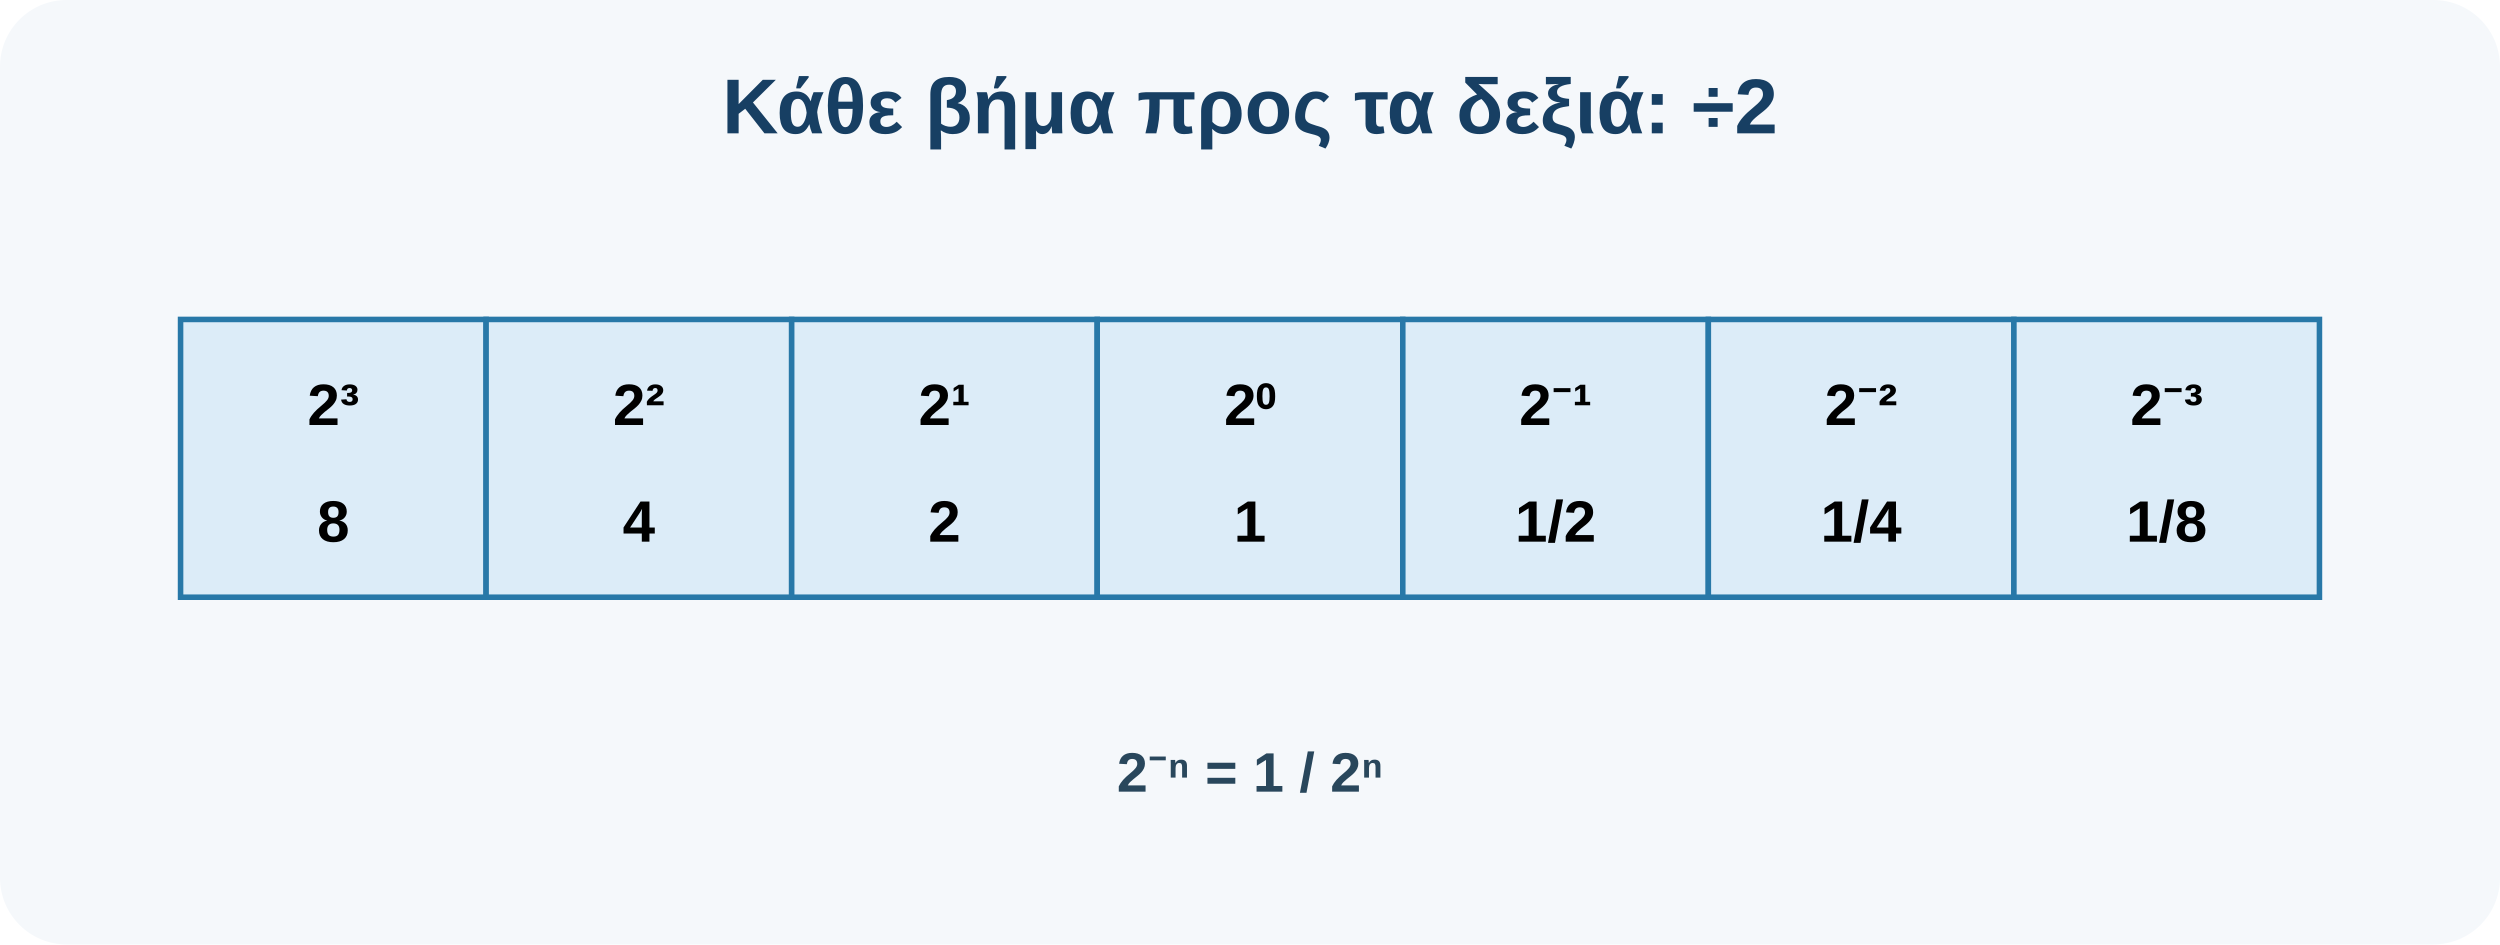
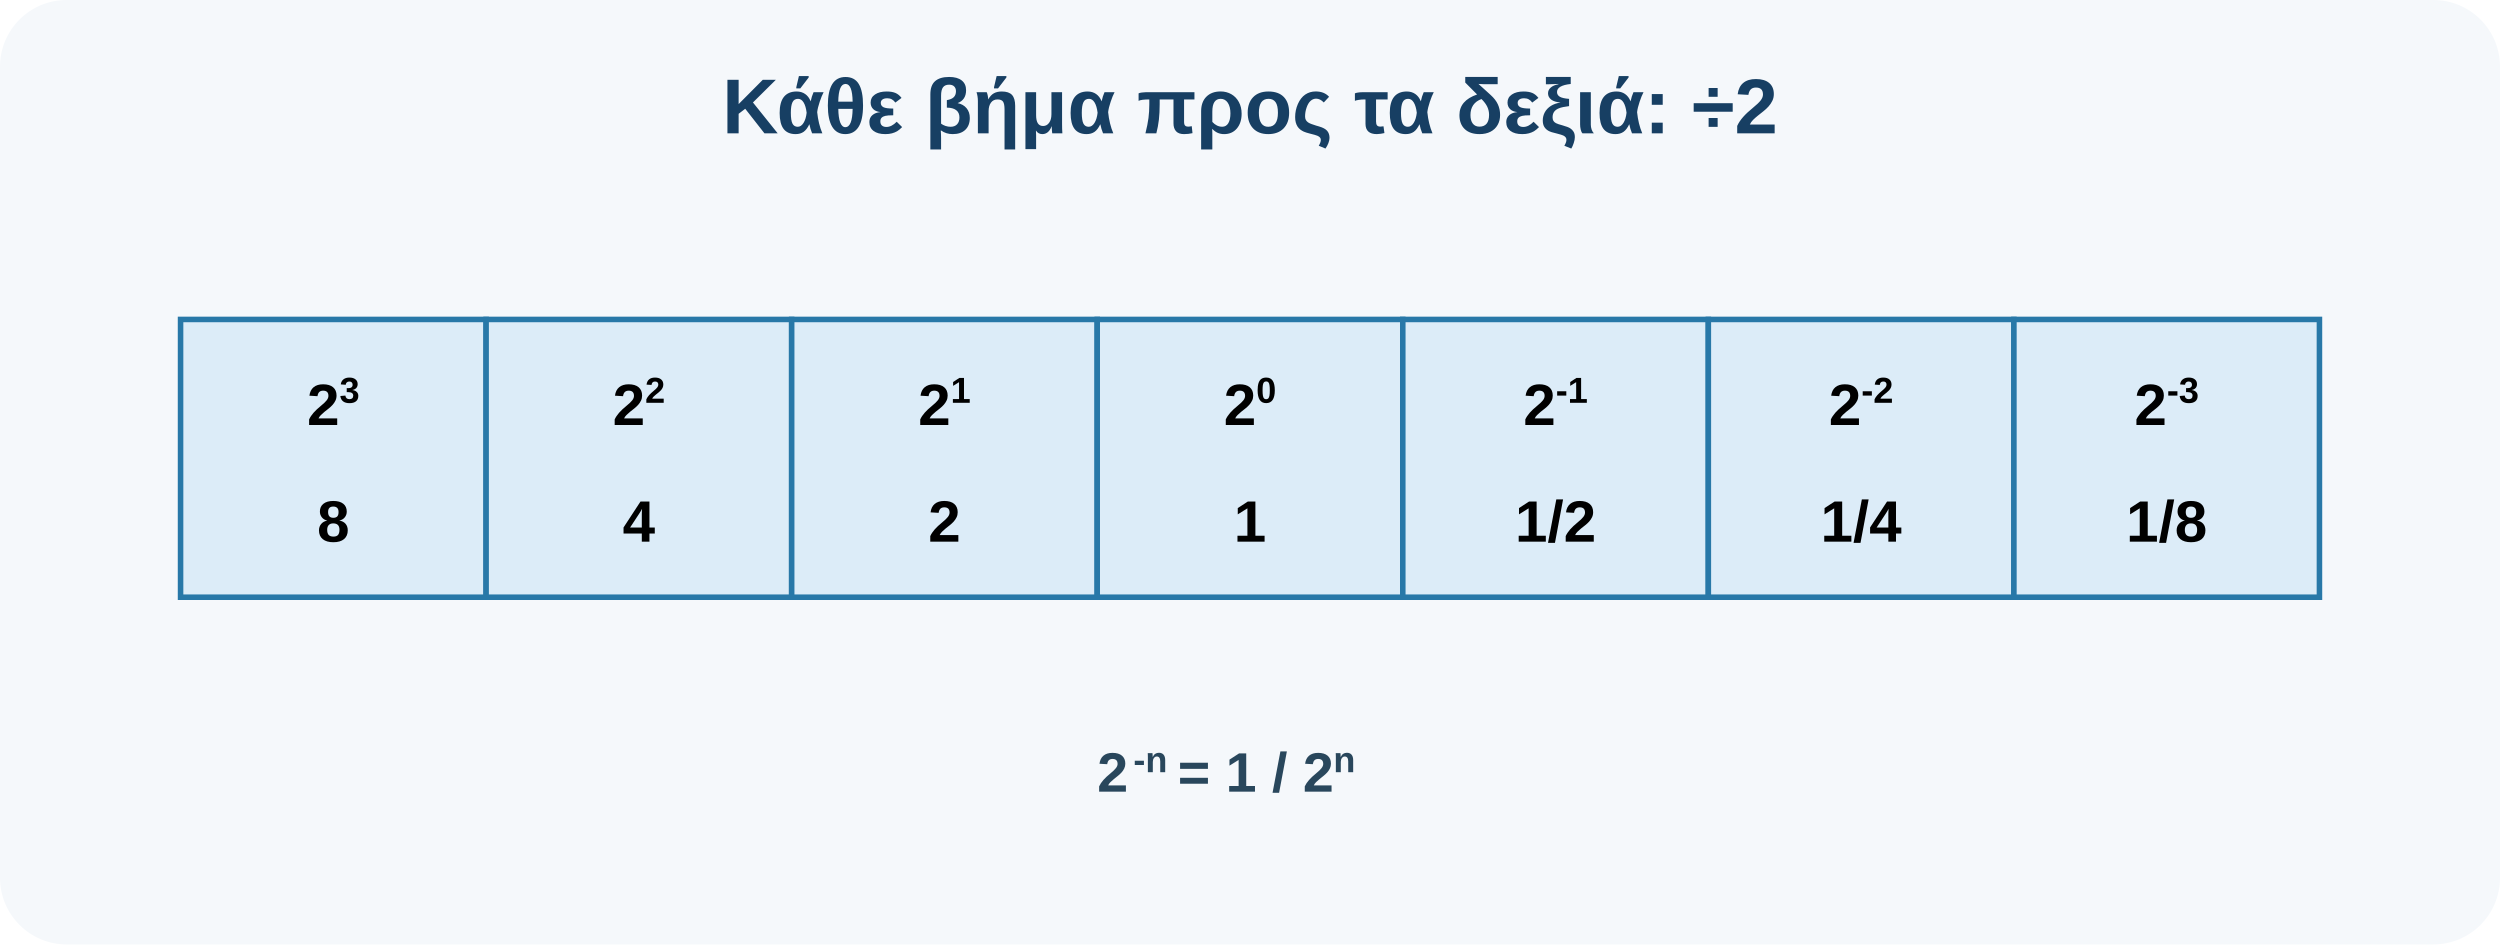
<svg xmlns="http://www.w3.org/2000/svg" width="900" height="340" viewBox="0 0 900 340" role="img" aria-labelledby="t d">
  <rect width="900" height="340" rx="24" fill="#f5f8fb" />
  <text x="450" y="48" text-anchor="middle" font-family="Arial" font-size="28" font-weight="700" fill="#173f63">Κάθε βήμα προς τα δεξιά: ÷2</text>
  <g font-family="Arial" text-anchor="middle" font-size="21" font-weight="700">
    <g fill="#dcecf8" stroke="#2878a8" stroke-width="2">
      <rect x="65" y="115" width="110" height="100" />
      <rect x="175" y="115" width="110" height="100" />
      <rect x="285" y="115" width="110" height="100" />
      <rect x="395" y="115" width="110" height="100" />
      <rect x="505" y="115" width="110" height="100" />
      <rect x="615" y="115" width="110" height="100" />
      <rect x="725" y="115" width="110" height="100" />
    </g>
-     <text x="120" y="153">2³</text>
+     <text x="120" y="153">2<tspan font-size="13" dy="-8">3</tspan>
+     </text>
    <text x="120" y="195">8</text>
-     <text x="230" y="153">2²</text>
+     <text x="230" y="153">2<tspan font-size="13" dy="-8">2</tspan>
+     </text>
    <text x="230" y="195">4</text>
-     <text x="340" y="153">2¹</text>
+     <text x="340" y="153">2<tspan font-size="13" dy="-8">1</tspan>
+     </text>
    <text x="340" y="195">2</text>
-     <text x="450" y="153">2⁰</text>
+     <text x="450" y="153">2<tspan font-size="13" dy="-8">0</tspan>
+     </text>
    <text x="450" y="195">1</text>
-     <text x="560" y="153">2⁻¹</text>
+     <text x="560" y="153">2<tspan font-size="13" dy="-8">-1</tspan>
+     </text>
    <text x="560" y="195">1/2</text>
-     <text x="670" y="153">2⁻²</text>
+     <text x="670" y="153">2<tspan font-size="13" dy="-8">-2</tspan>
+     </text>
    <text x="670" y="195">1/4</text>
-     <text x="780" y="153">2⁻³</text>
+     <text x="780" y="153">2<tspan font-size="13" dy="-8">-3</tspan>
+     </text>
    <text x="780" y="195">1/8</text>
-     <text x="450" y="285" font-size="20" fill="#29475c">2⁻ⁿ = 1 / 2ⁿ</text>
+     <g font-size="20" fill="#29475c" text-anchor="start">
+       <text x="395" y="285">2</text>
+       <text x="408" y="278" font-size="13">-n</text>
+       <text x="424" y="285"> = 1 / 2</text>
+       <text x="480" y="278" font-size="13">n</text>
+     </g>
  </g>
</svg>
